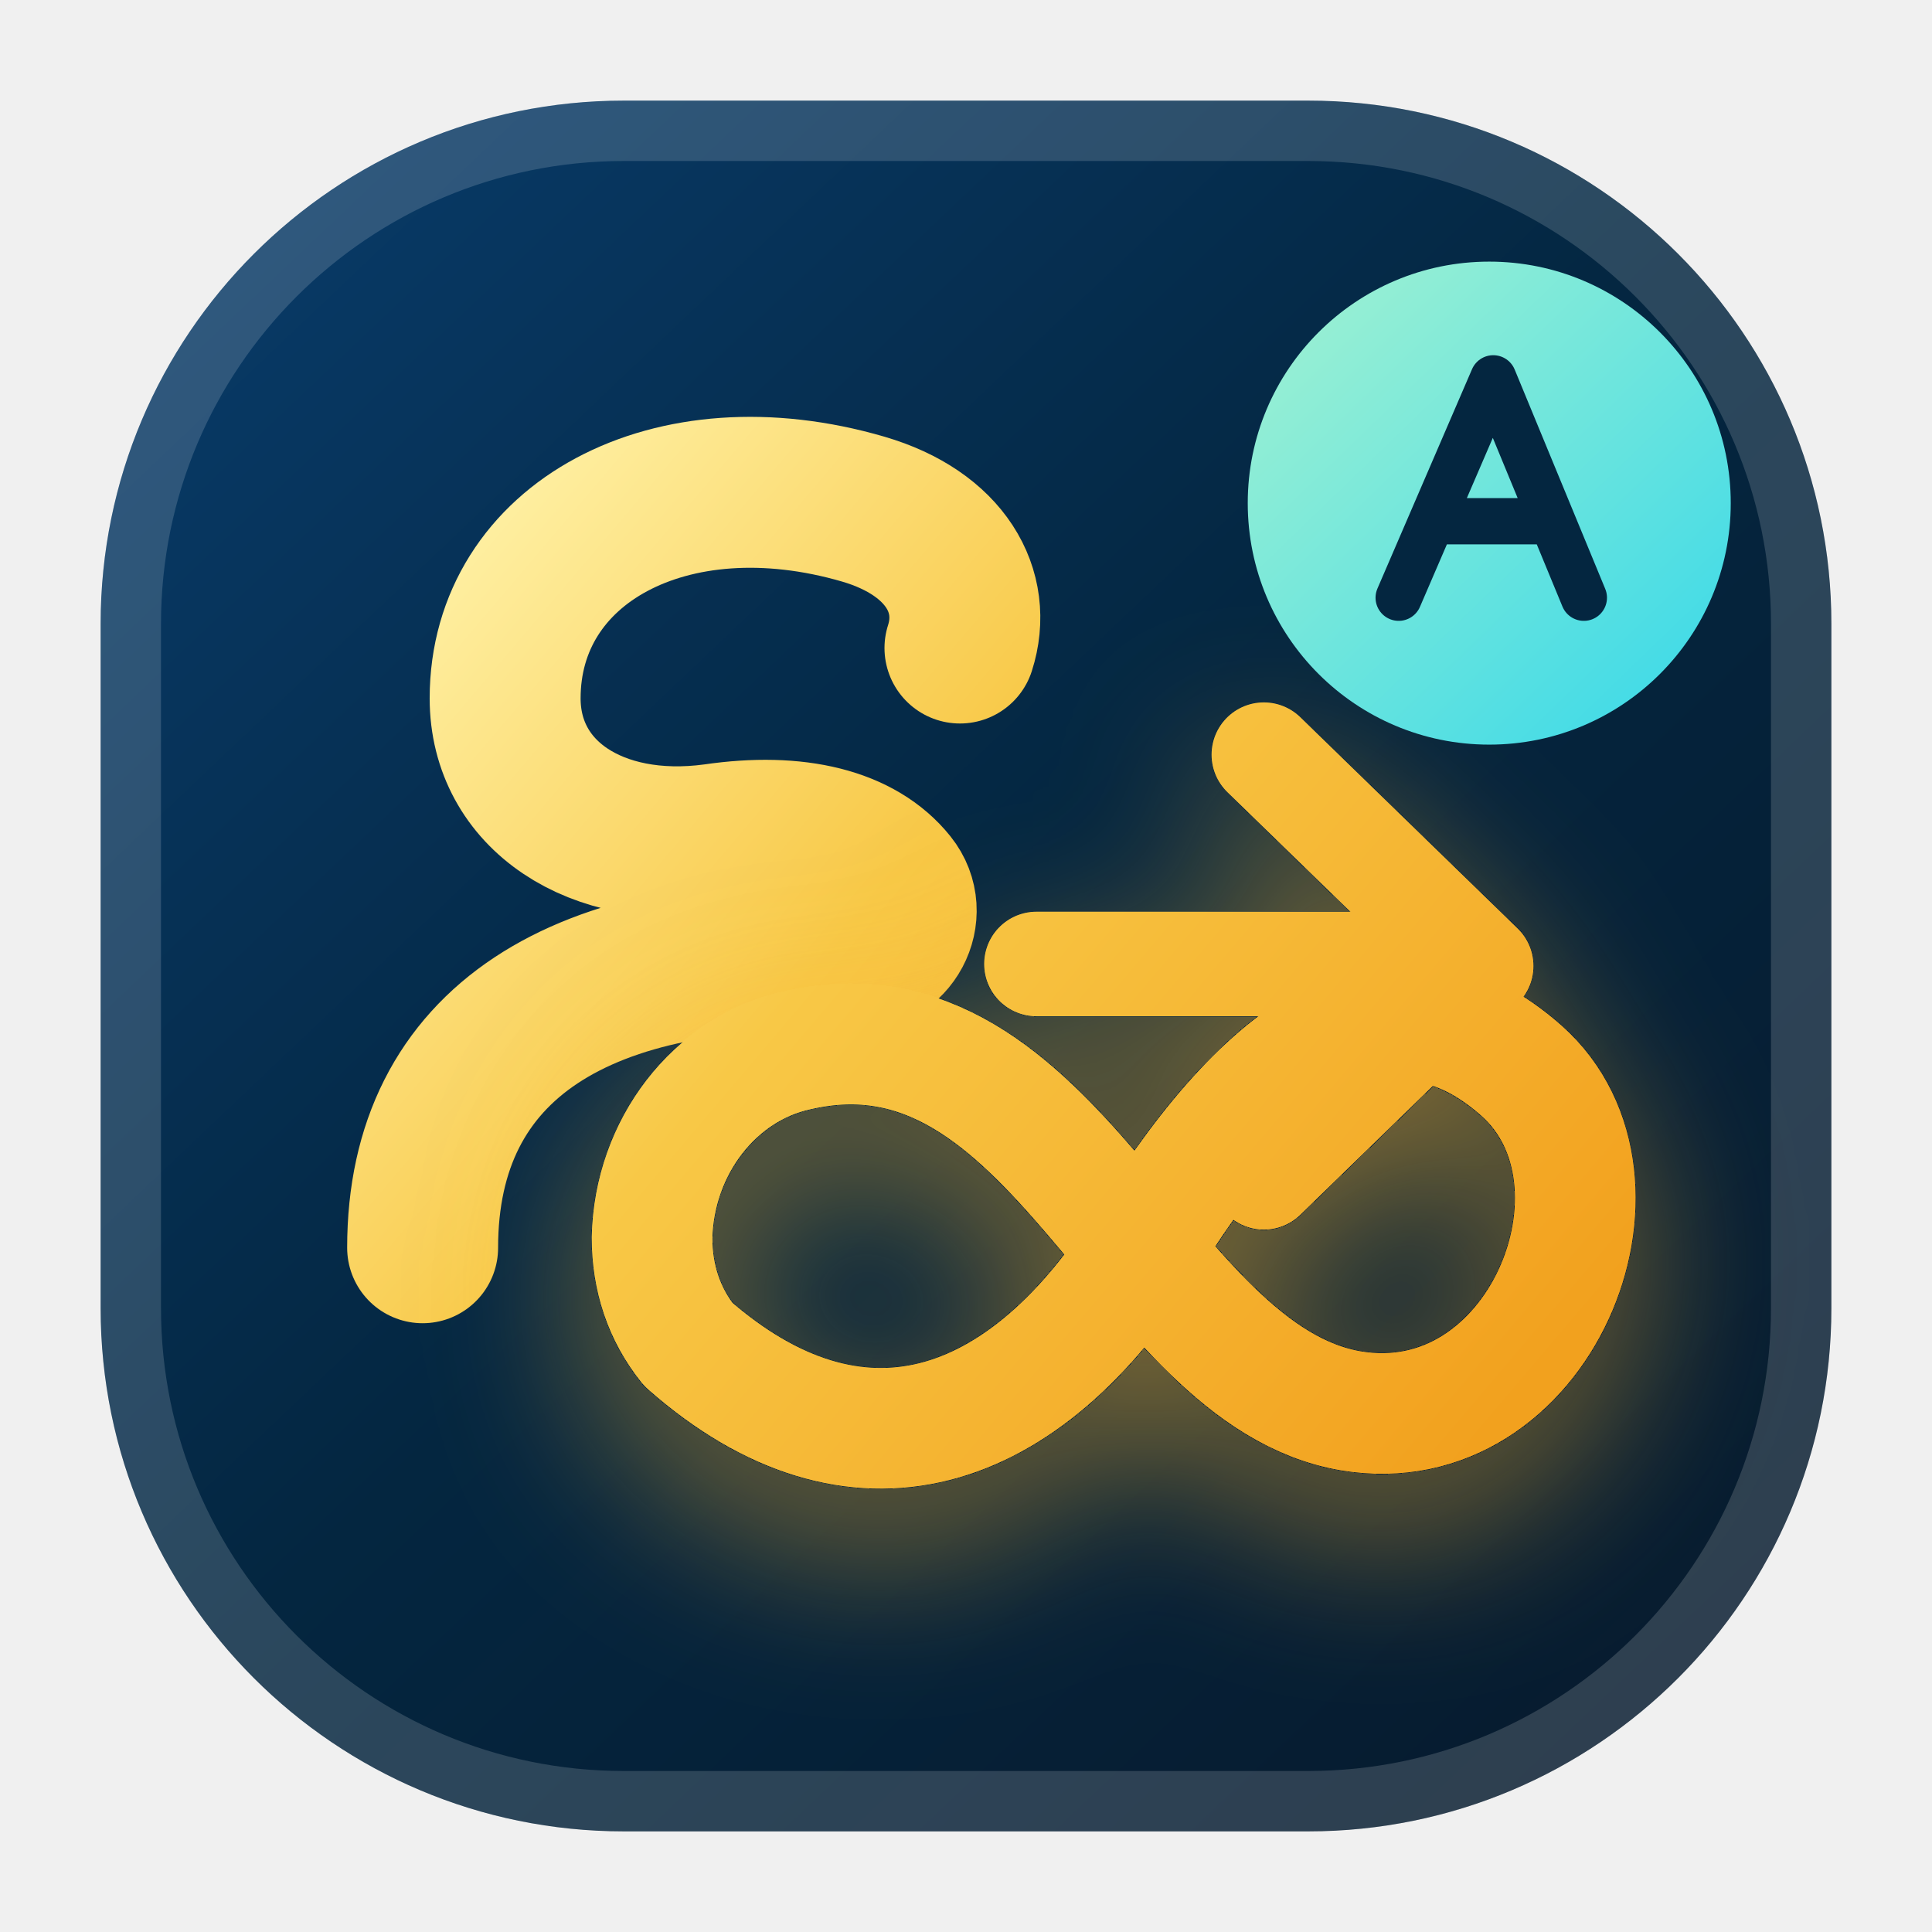
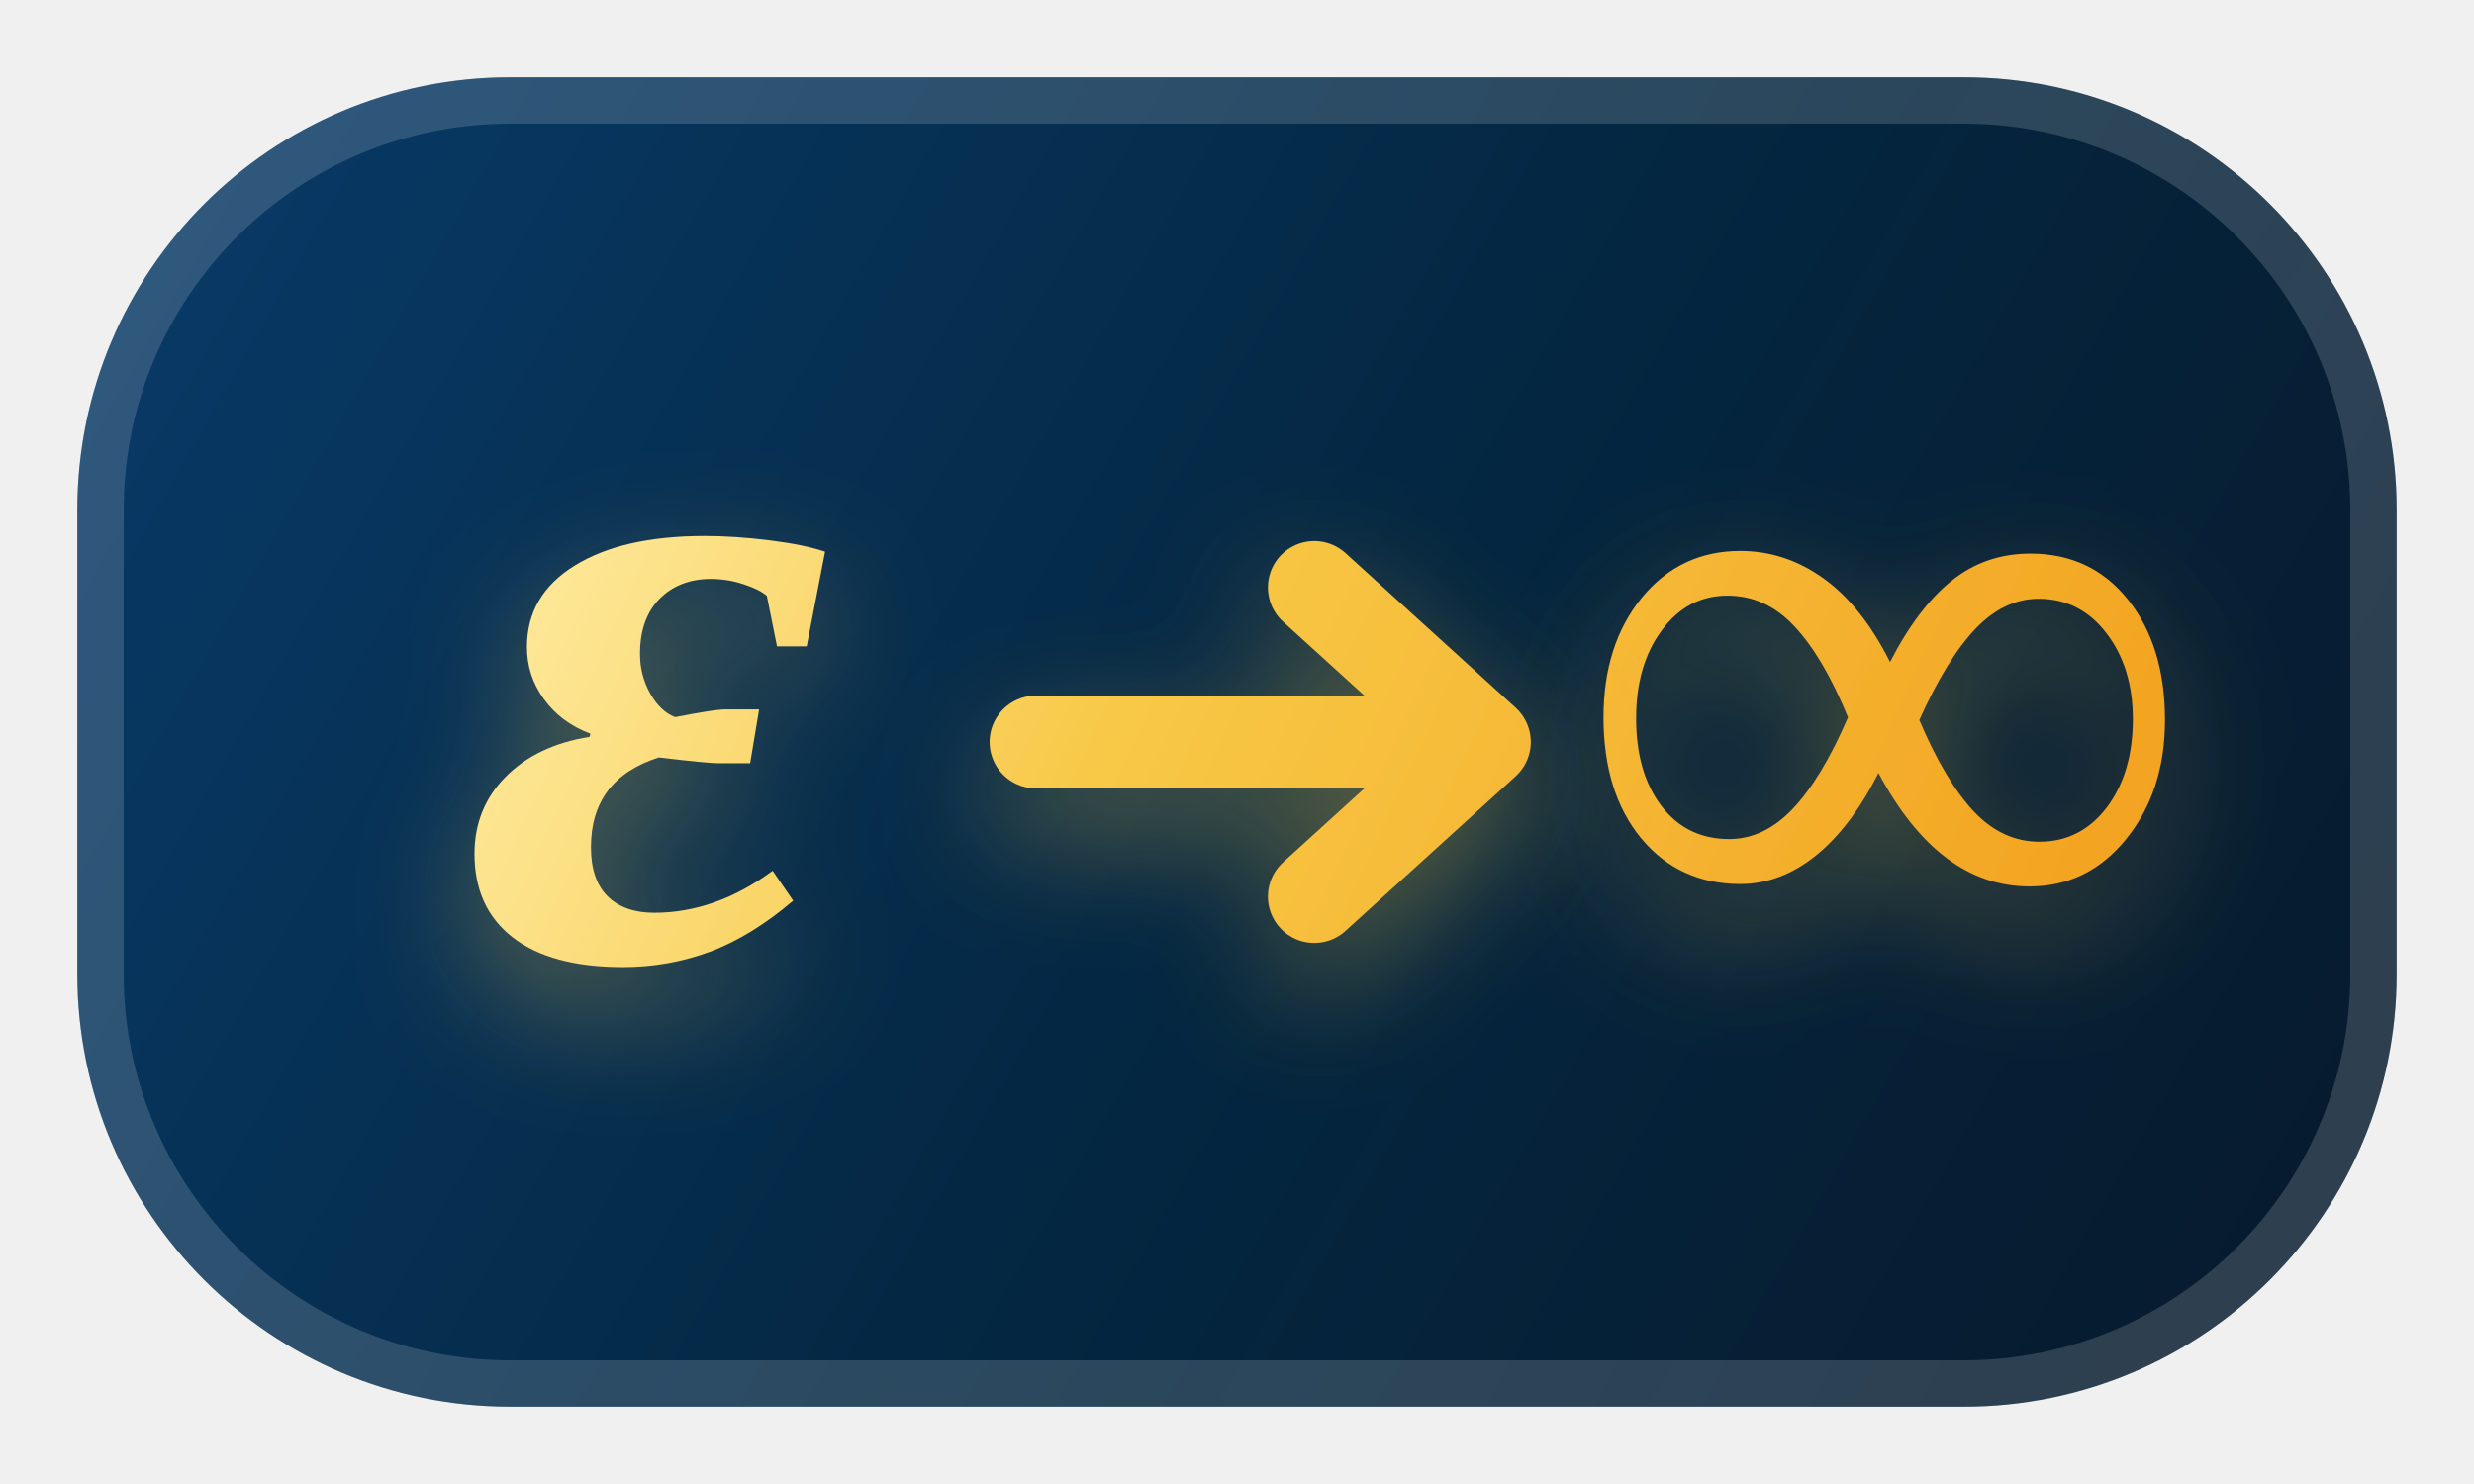
- <svg xmlns="http://www.w3.org/2000/svg" width="96" height="96" viewBox="0 0 96 96" fill="none" role="img" aria-labelledby="title desc">
+ <svg xmlns="http://www.w3.org/2000/svg" width="160" height="96" viewBox="0 0 160 96" fill="none" role="img" aria-labelledby="title desc">
  <defs>
-     <linearGradient id="bg" x1="12" y1="10" x2="86" y2="88" gradientUnits="userSpaceOnUse">
+     <linearGradient id="bg" x1="10" y1="8" x2="150" y2="88" gradientUnits="userSpaceOnUse">
      <stop stop-color="#083A67" />
-       <stop offset="0.48" stop-color="#042640" />
+       <stop offset="0.55" stop-color="#042640" />
      <stop offset="1" stop-color="#071A2D" />
    </linearGradient>
-     <linearGradient id="gold" x1="22" y1="25" x2="75" y2="70" gradientUnits="userSpaceOnUse">
-       <stop stop-color="#FFF2A8" />
-       <stop offset="0.42" stop-color="#F8C846" />
+     <linearGradient id="gold" x1="25" y1="22" x2="134" y2="72" gradientUnits="userSpaceOnUse">
+       <stop stop-color="#FFF4B8" />
+       <stop offset="0.45" stop-color="#F8C846" />
      <stop offset="1" stop-color="#F2A11E" />
    </linearGradient>
-     <linearGradient id="mint" x1="58" y1="16" x2="86" y2="45" gradientUnits="userSpaceOnUse">
-       <stop stop-color="#A7F3D0" />
-       <stop offset="1" stop-color="#22D3EE" />
-     </linearGradient>
-     <filter id="glow" x="5" y="4" width="86" height="85" filterUnits="userSpaceOnUse" color-interpolation-filters="sRGB">
-       <feFlood flood-opacity="0" result="BackgroundImageFix" />
-       <feColorMatrix in="SourceAlpha" type="matrix" values="0 0 0 0 0 0 0 0 0 0 0 0 0 0 0 0 0 0 127 0" result="hardAlpha" />
-       <feOffset dy="3" />
-       <feGaussianBlur stdDeviation="4" />
-       <feComposite in2="hardAlpha" operator="out" />
-       <feColorMatrix type="matrix" values="0 0 0 0 0.96 0 0 0 0 0.69 0 0 0 0 0.18 0 0 0 0.52 0" />
-       <feBlend mode="normal" in2="BackgroundImageFix" result="effect1_dropShadow_1_4" />
-       <feBlend mode="normal" in="SourceGraphic" in2="effect1_dropShadow_1_4" result="shape" />
+     <filter id="softGlow" x="4" y="3" width="152" height="90" filterUnits="userSpaceOnUse" color-interpolation-filters="sRGB">
+       <feDropShadow dx="0" dy="3" stdDeviation="4" flood-color="#F8C846" flood-opacity="0.35" />
    </filter>
  </defs>
-   <rect x="5" y="5" width="86" height="86" rx="26" fill="url(#bg)" />
-   <rect x="6.5" y="6.5" width="83" height="83" rx="24.5" stroke="white" stroke-opacity="0.16" stroke-width="3" />
-   <path d="M21 62C21 51.8 28.9 46.9 42.4 47.5C44.3 47.6 45.5 45.4 44.3 43.9C42.7 41.9 39.6 41.1 35.5 41.7C29.6 42.5 25.1 39.5 25.1 34.7C25.1 27 33.3 22.5 42.9 25.3C47 26.5 48.6 29.4 47.7 32.2" stroke="url(#gold)" stroke-width="7.5" stroke-linecap="round" />
-   <g filter="url(#glow)">
-     <path d="M51.5 47.9H69.2" stroke="url(#gold)" stroke-width="5.2" stroke-linecap="round" />
-     <path d="M62.8 37.5L73.6 48L62.8 58.5" stroke="url(#gold)" stroke-width="5.2" stroke-linecap="round" stroke-linejoin="round" />
-     <path d="M34.2 66.8C42.5 74.1 50.9 71.5 57.1 61.5C63.4 51.4 69.6 47.9 75.6 53.2C81.8 58.7 76.5 71.7 67.1 70.1C56.7 68.3 52.5 49.2 39.6 52.2C35.5 53.1 32.5 57 32.4 61.5C32.4 63.5 33 65.3 34.2 66.8Z" stroke="url(#gold)" stroke-width="6" stroke-linecap="round" stroke-linejoin="round" />
+   <rect x="5" y="5" width="150" height="86" rx="28" fill="url(#bg)" />
+   <rect x="6.5" y="6.5" width="147" height="83" rx="26.5" stroke="white" stroke-opacity="0.16" stroke-width="3" />
+   <g filter="url(#softGlow)" fill="url(#gold)">
+     <text x="30" y="62" font-family="Georgia, 'Times New Roman', serif" font-size="58" font-style="italic" font-weight="700" letter-spacing="-3">ε</text>
+     <text x="101" y="63" font-family="Georgia, 'Times New Roman', serif" font-size="57" font-style="italic" font-weight="700" letter-spacing="-4">∞</text>
  </g>
-   <circle cx="74" cy="25" r="12" fill="url(#mint)" />
-   <path d="M69.5 29.7L74.2 18.8L78.7 29.7M71.3 25.9H76.9" stroke="#042640" stroke-width="2.3" stroke-linecap="round" stroke-linejoin="round" />
+   <g filter="url(#softGlow)" stroke="url(#gold)" stroke-linecap="round" stroke-linejoin="round">
+     <path d="M67 48H93" stroke-width="6" />
+     <path d="M85 38L96 48L85 58" stroke-width="6" />
+   </g>
</svg>
